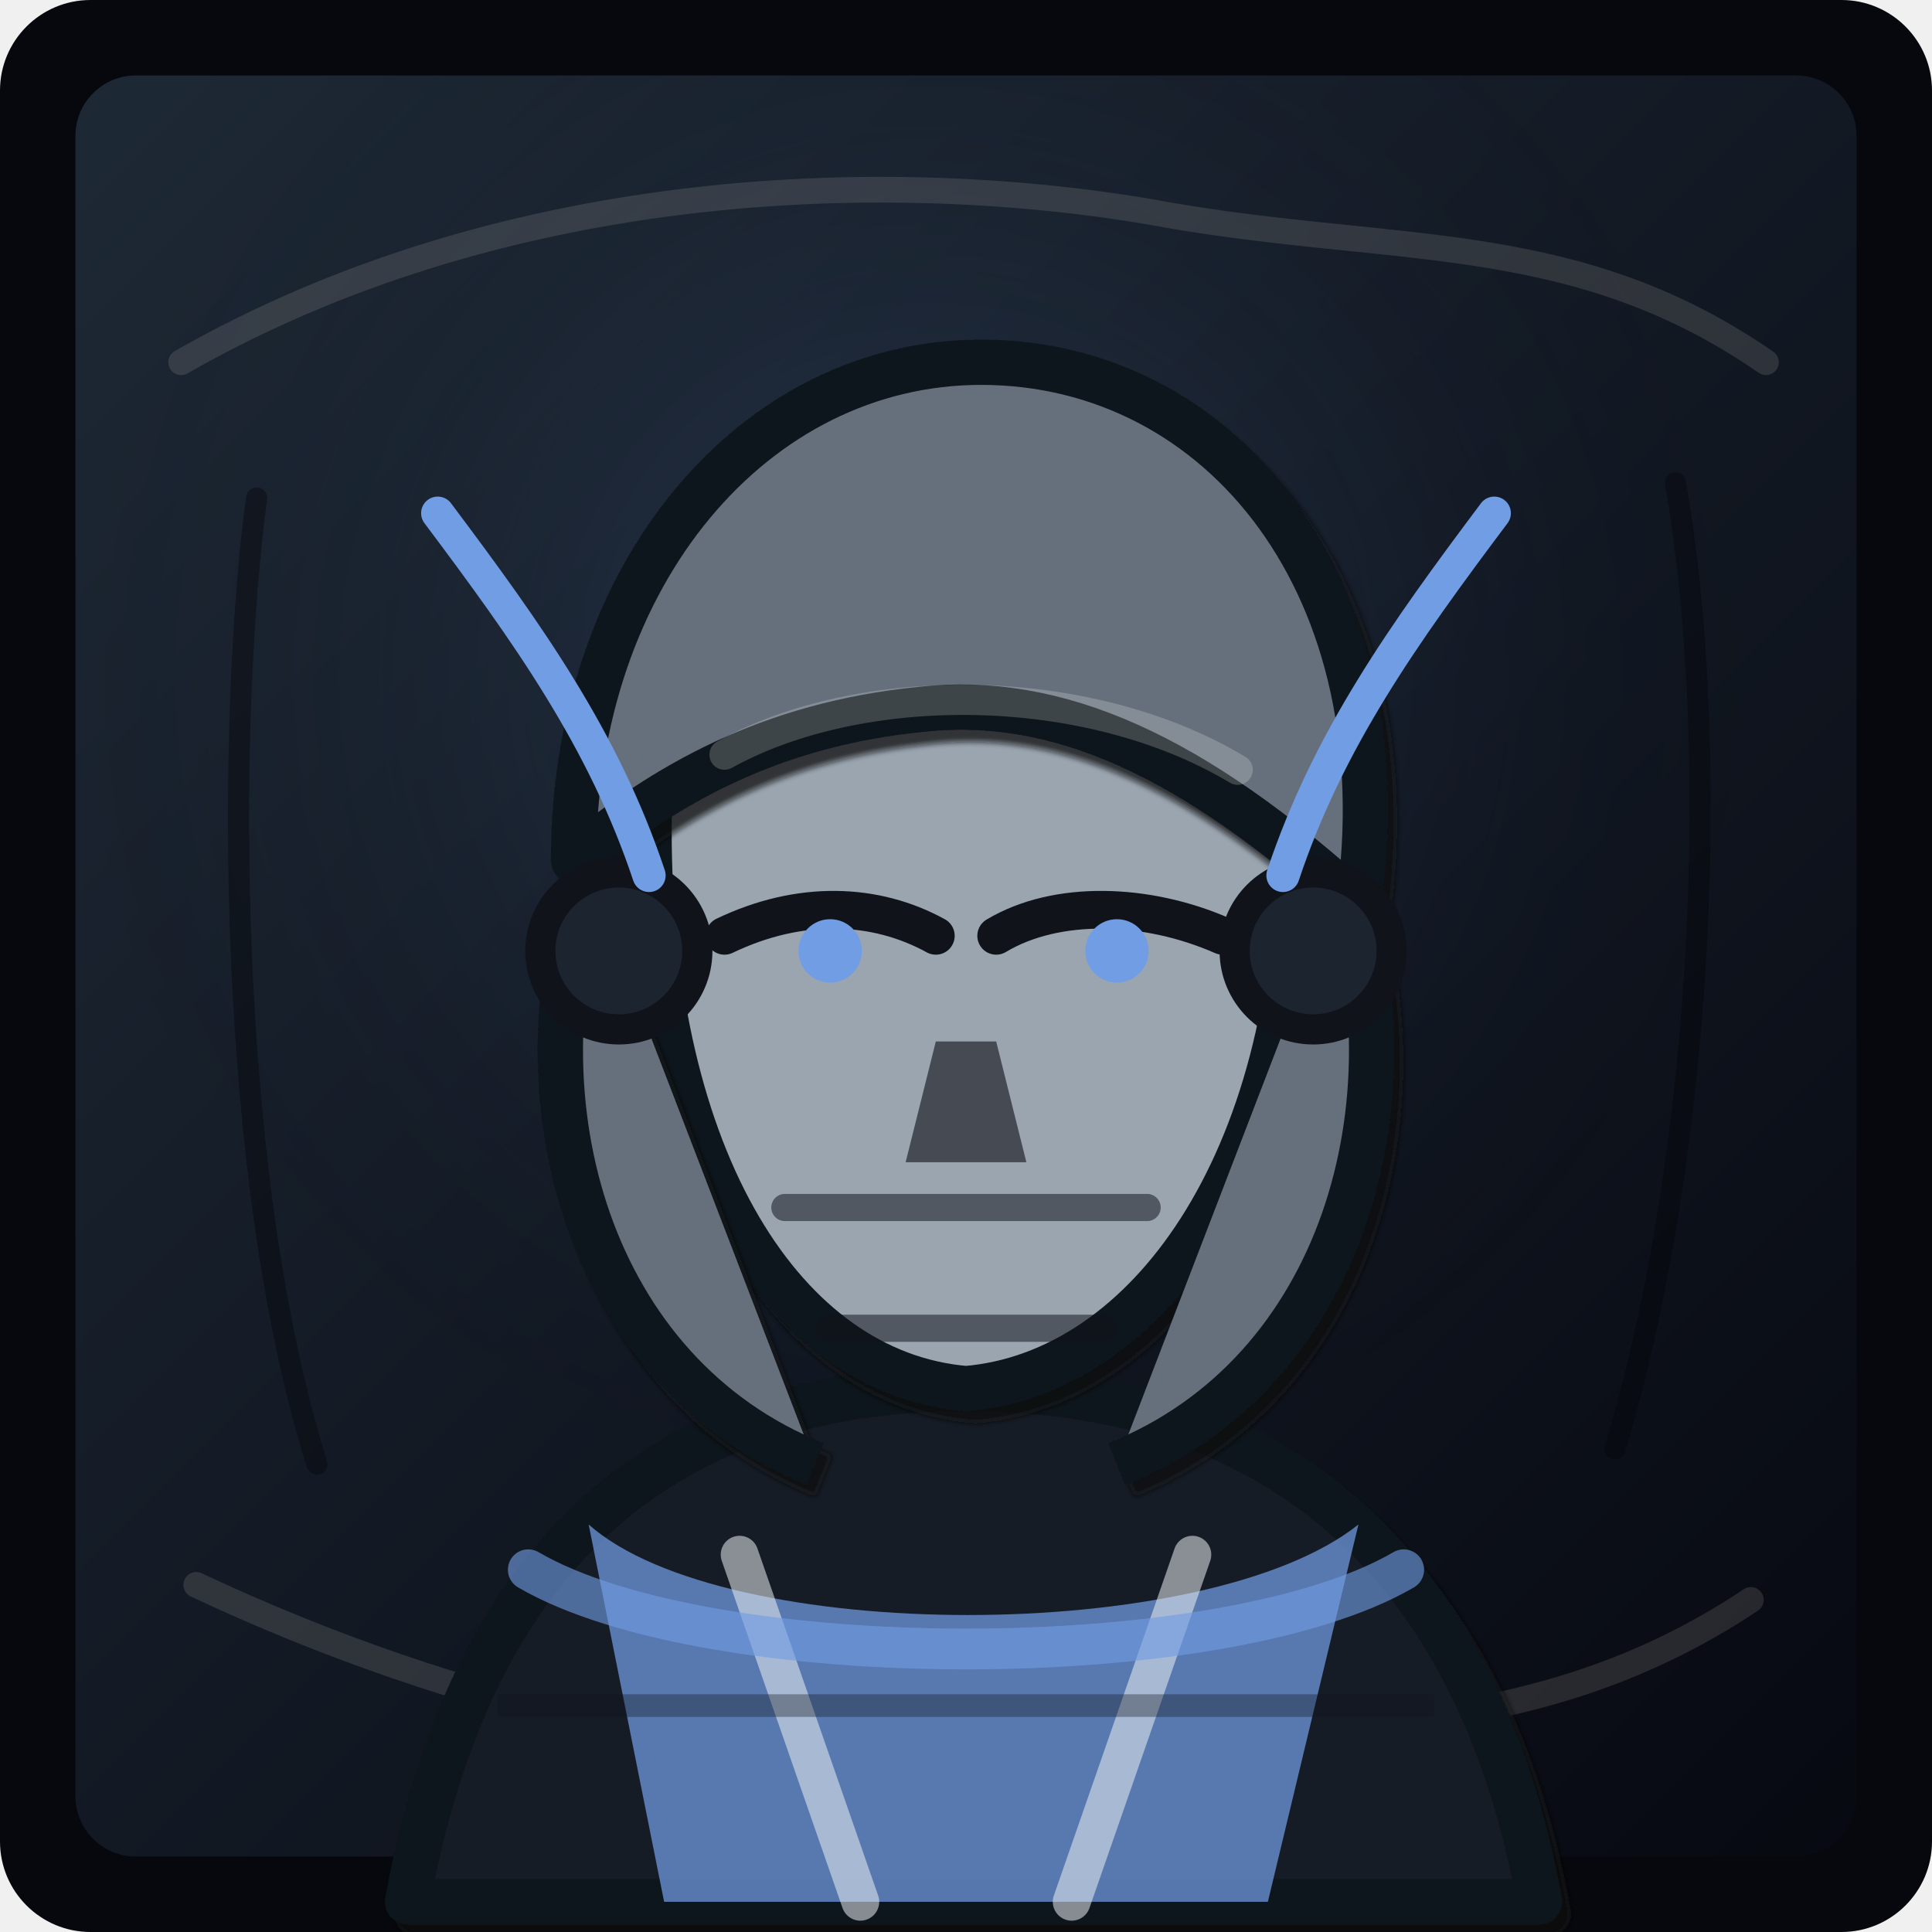
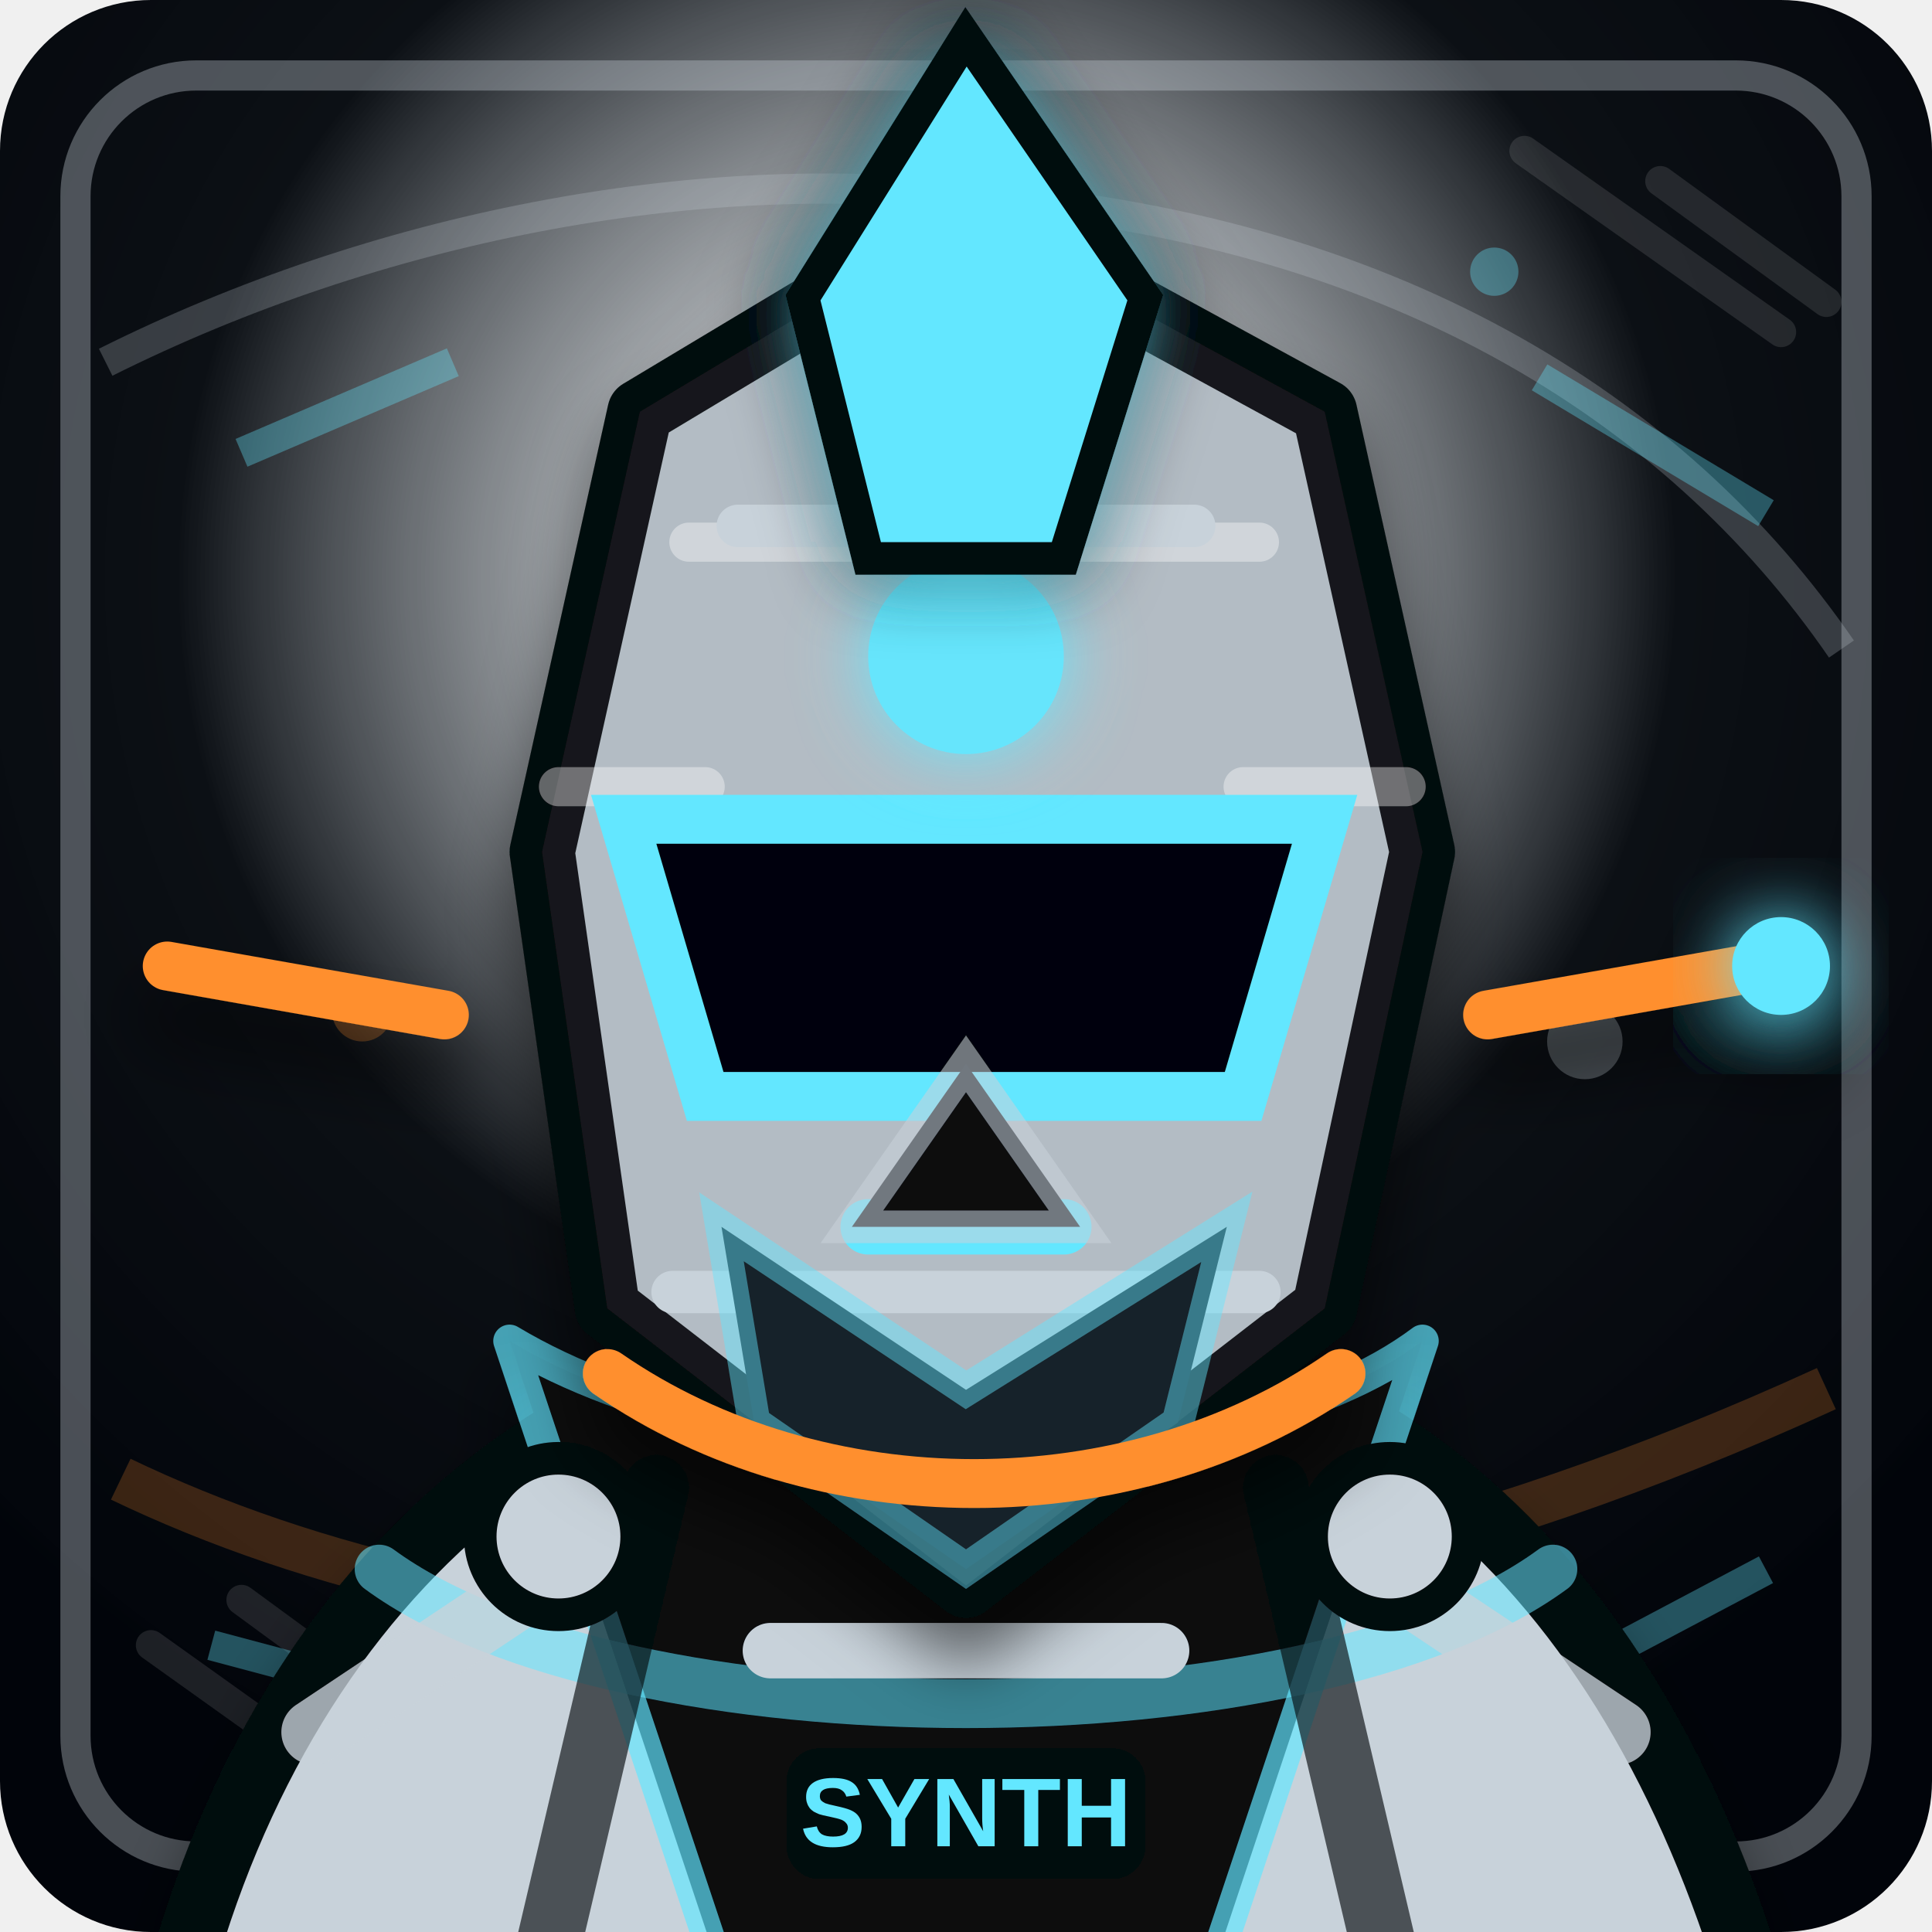
<svg xmlns="http://www.w3.org/2000/svg" width="128" height="128" viewBox="0 0 128 128" fill="none">
  <defs>
-     <linearGradient id="bg-iron-ink-female-6" x1="0" y1="0" x2="1" y2="1">
-       <stop offset="0" stop-color="#1e2936" />
-       <stop offset="1" stop-color="#070911" />
+     <radialGradient id="bg-iron-female-6" cx="48%" cy="30%" r="70%">
+       <stop offset="0%" stop-color="#c8d2da" stop-opacity=".30" />
+       <stop offset="55%" stop-color="#070b10" stop-opacity=".98" />
+       <stop offset="100%" stop-color="#01040a" />
+     </radialGradient>
+     <linearGradient id="suit-iron-female-6" x1="28" y1="90" x2="101" y2="127">
+       <stop offset="0%" stop-color="#c8d2da" />
+       <stop offset="48%" stop-color="#ff8f2e" />
+       <stop offset="100%" stop-color="#070b10" />
    </linearGradient>
-     <radialGradient id="wash-iron-ink-female-6" cx="48%" cy="34%" r="72%">
-       <stop offset="0" stop-color="#719de4" stop-opacity=".20" />
-       <stop offset=".68" stop-color="#000" stop-opacity="0" />
-     </radialGradient>
-     <filter id="ink-iron-ink-female-6" x="-25%" y="-25%" width="150%" height="150%">
-       <feDropShadow dx=".6" dy=".8" stdDeviation=".2" flood-color="#090a0e" flood-opacity=".75" />
+     <linearGradient id="shade-iron-female-6" x1="38" y1="31" x2="86" y2="94">
+       <stop offset="0%" stop-color="#ffffff" stop-opacity=".28" />
+       <stop offset="100%" stop-color="#000000" stop-opacity=".28" />
+     </linearGradient>
+     <filter id="shadow-iron-female-6" x="-30%" y="-30%" width="160%" height="160%">
+       <feDropShadow dx="0" dy="3" stdDeviation="2" flood-color="#000000" flood-opacity=".55" />
+     </filter>
+     <filter id="glow-iron-female-6" x="-60%" y="-60%" width="220%" height="220%">
+       <feGaussianBlur stdDeviation="2.2" result="blur" />
+       <feMerge>
+         <feMergeNode in="blur" />
+         <feMergeNode in="SourceGraphic" />
+       </feMerge>
    </filter>
  </defs>
-   <rect width="128" height="128" rx="6" fill="#07080d" />
-   <rect x="5" y="5" width="118" height="118" rx="4" fill="url(#bg-iron-ink-female-6)" />
-   <rect x="5" y="5" width="118" height="118" rx="4" fill="url(#wash-iron-ink-female-6)" />
-   <path d="M12 24 C33 12 58 11 76 14 C92 17 104 15 117 24 M13 105 C30 113 50 118 68 116 C86 114 101 116 116 106" stroke="#f4eadc" stroke-opacity=".13" stroke-width="1.7" stroke-linecap="round" />
-   <path d="M17 33 C15 48 15 78 21 97 M111 32 C114 49 113 76 107 96" stroke="#05060a" stroke-opacity=".42" stroke-width="1.4" stroke-linecap="round" />
-   <path d="M27 126 C31 104 43 92 64 92 C85 92 98 104 102 126Z" fill="#171d27" stroke="#11131a" stroke-width="3" stroke-linejoin="round" filter="url(#ink-iron-ink-female-6)" />
-   <path d="M39 101 C48 109 80 109 90 101 L84 126 H44Z" fill="#719de4" opacity=".72" />
-   <path d="M49 103 L57 126 M79 103 L71 126" stroke="#e9edf0" stroke-opacity=".55" stroke-width="2.5" stroke-linecap="round" />
-   <path d="M33 113 H95" stroke="#11131a" stroke-opacity=".35" stroke-width="1.5" />
-   <path d="M43 55 C43 39 52 30 64 29 C77 30 86 39 86 56 C86 77 76 91 64 92 C52 91 43 77 43 55Z" fill="#9aa5b0" stroke="#11131a" stroke-width="3" stroke-linejoin="round" filter="url(#ink-iron-ink-female-6)" />
-   <path d="M38 57 C38 38 50 24 65 24 C81 24 93 39 90 60 C79 50 70 46 61 47 C51 48 44 52 38 57Z M39 58 C34 73 39 91 54 97 M89 58 C94 73 89 91 74 97" fill="#656f7c" stroke="#11131a" stroke-width="3" stroke-linejoin="round" filter="url(#ink-iron-ink-female-6)" />
-   <path d="M48 50 C57 45 72 45 82 51" stroke="#fff" stroke-opacity=".20" stroke-width="2" stroke-linecap="round" />
-   <path d="M48 62 C53 59.6 58 59.8 62 62" stroke="#11131a" stroke-width="2.5" stroke-linecap="round" />
-   <path d="M66 62 C70 59.6 76 59.8 81 62" stroke="#11131a" stroke-width="2.5" stroke-linecap="round" />
-   <circle cx="55" cy="63" r="2.1" fill="#719de4" />
-   <circle cx="74" cy="63" r="2.1" fill="#719de4" />
-   <path d="M62 69 L60 77 H68 L66 69" fill="#11131a" opacity=".62" />
-   <path d="M52 80 H76 M55 88 H73" stroke="#11131a" stroke-opacity=".52" stroke-width="1.8" stroke-linecap="round" />
-   <circle cx="41" cy="63" r="5.2" fill="#1c2430" stroke="#11131a" stroke-width="2" />
-   <circle cx="87" cy="63" r="5.2" fill="#1c2430" stroke="#11131a" stroke-width="2" />
-   <path d="M29 34 C35 42 40 49 43 58 M99 34 C93 42 88 49 85 58" stroke="#719de4" stroke-width="2.2" stroke-linecap="round" />
-   <path d="M35 104 C47 111 81 111 93 104" stroke="#719de4" stroke-opacity=".62" stroke-width="2.7" stroke-linecap="round" />
+   <rect width="128" height="128" rx="10" fill="url(#bg-iron-female-6)" />
+   <path d="M7 24 C25 15 46 11 64 13 C92 15 111 27 122 43" stroke="#c8d2da" stroke-opacity=".24" stroke-width="2" />
+   <path d="M8 98 C33 110 73 114 121 92" stroke="#ff8f2e" stroke-opacity=".22" stroke-width="3" />
+   <path d="M101 10 L118 22 M110 12 L121 20 M10 109 L24 119 M16 106 L31 117" stroke="#ffffff" stroke-opacity=".11" stroke-width="2" stroke-linecap="round" />
+   <g opacity=".34">
+     <path d="M16 30 L30 24 M102 25 L117 34 M14 109 L29 113 M100 113 L117 104" stroke="#63e7ff" stroke-width="2" />
+     <circle cx="24" cy="67" r="2" fill="#ff8f2e" />
+     <circle cx="105" cy="69" r="2.5" fill="#c8d2da" />
+     <circle cx="99" cy="18" r="1.6" fill="#63e7ff" />
+   </g>
+   <rect x="5" y="5" width="118" height="118" rx="8" stroke="#c8d2da" stroke-opacity=".36" stroke-width="2" />
+   <g transform="translate(64 64) scale(1.08) translate(-64 -64)">
+     <g filter="url(#shadow-iron-female-6)">
+       <path d="M15 129 C21 103 39 86 64 86 C90 86 106 103 113 129Z" fill="url(#suit-iron-female-6)" stroke="#05080c" stroke-width="4" stroke-linejoin="round" />
+       <path d="M36 87 L50 129 H78 L92 87 C80 96 51 96 36 87Z" fill="#070b10" stroke="#63e7ff" stroke-opacity=".68" stroke-width="2" stroke-linejoin="round" />
+       <path d="M28 101 C43 112 85 112 100 101" stroke="#63e7ff" stroke-opacity=".54" stroke-width="3" stroke-linecap="round" />
+       <path d="M45 96 L37 130 M83 96 L91 130" stroke="#05080c" stroke-opacity=".64" stroke-width="4" stroke-linecap="round" />
+       <path d="M24 111 L39 101 M104 111 L89 101" stroke="#c8d2da" stroke-opacity=".78" stroke-width="4" stroke-linecap="round" />
+       <circle cx="39" cy="99" r="4.8" fill="#c8d2da" stroke="#05080c" stroke-width="2" />
+       <circle cx="90" cy="99" r="4.8" fill="#c8d2da" stroke="#05080c" stroke-width="2" />
+       <path d="M52 106 H76" stroke="#c8d2da" stroke-width="3.4" stroke-linecap="round" />
+       <rect x="53" y="112" width="22" height="8" rx="2" fill="#05080c" opacity=".72" />
+       <text x="64" y="118" text-anchor="middle" fill="#63e7ff" font-size="6" font-family="Arial, sans-serif" font-weight="900">SYNTH</text>
+     </g>
+     <g filter="url(#shadow-iron-female-6)">
+       <path d="M32 67 L15 64 M96 67 L113 64" stroke="#ff8f2e" stroke-width="3" stroke-linecap="round" />
+       <circle cx="114" cy="64" r="3" fill="#63e7ff" filter="url(#glow-iron-female-6)" />
+       <path d="M38 57 L44 30 L64 18 L86 30 L92 57 L86 85 L64 102 L42 85Z" fill="#adb7bf" stroke="#05080c" stroke-width="4" stroke-linejoin="round" />
+       <path d="M38 57 L44 30 L64 18 L86 30 L92 57 L86 85 L64 102 L42 85Z" fill="url(#shade-iron-female-6)" opacity=".26" />
+       <path d="M47 38 H82 M39 53 H48 M81 53 H91" stroke="#ffffff" stroke-opacity=".38" stroke-width="2.4" stroke-linecap="round" />
+       <path d="M50 37 H78 M46 84 H82" stroke="#c8d2da" stroke-width="2.6" stroke-linecap="round" />
+       <path d="M58 80 H70" stroke="#63e7ff" stroke-width="3.4" stroke-linecap="round" />
+       <path d="M43 55 H86 L81 72 H48Z" fill="#030609" stroke="#63e7ff" stroke-width="3" />
+       <path d="M50 63 H79" stroke="#63e7ff" stroke-width="4" stroke-linecap="round" filter="url(#glow-iron-female-6)" />
+       <path d="M64 70 L57 80 H71Z" fill="#070b10" stroke="#c8d2da" stroke-opacity=".55" stroke-width="2" />
+       <path d="M49 80 L64 90 L80 80 L77 92 L64 101 L51 92Z" fill="#182129" stroke="#63e7ff" stroke-opacity=".45" stroke-width="2" />
+       <circle cx="64" cy="45" r="6" fill="#63e7ff" opacity=".95" filter="url(#glow-iron-female-6)" />
+       <path d="M42 89 C55 98 74 98 87 89" stroke="#ff8f2e" stroke-width="3" stroke-linecap="round" />
+       <path d="M54 23 L64 7 L75 23 L70 39 H58Z" fill="#63e7ff" stroke="#05080c" stroke-width="2" filter="url(#glow-iron-female-6)" />
+     </g>
+   </g>
</svg>
